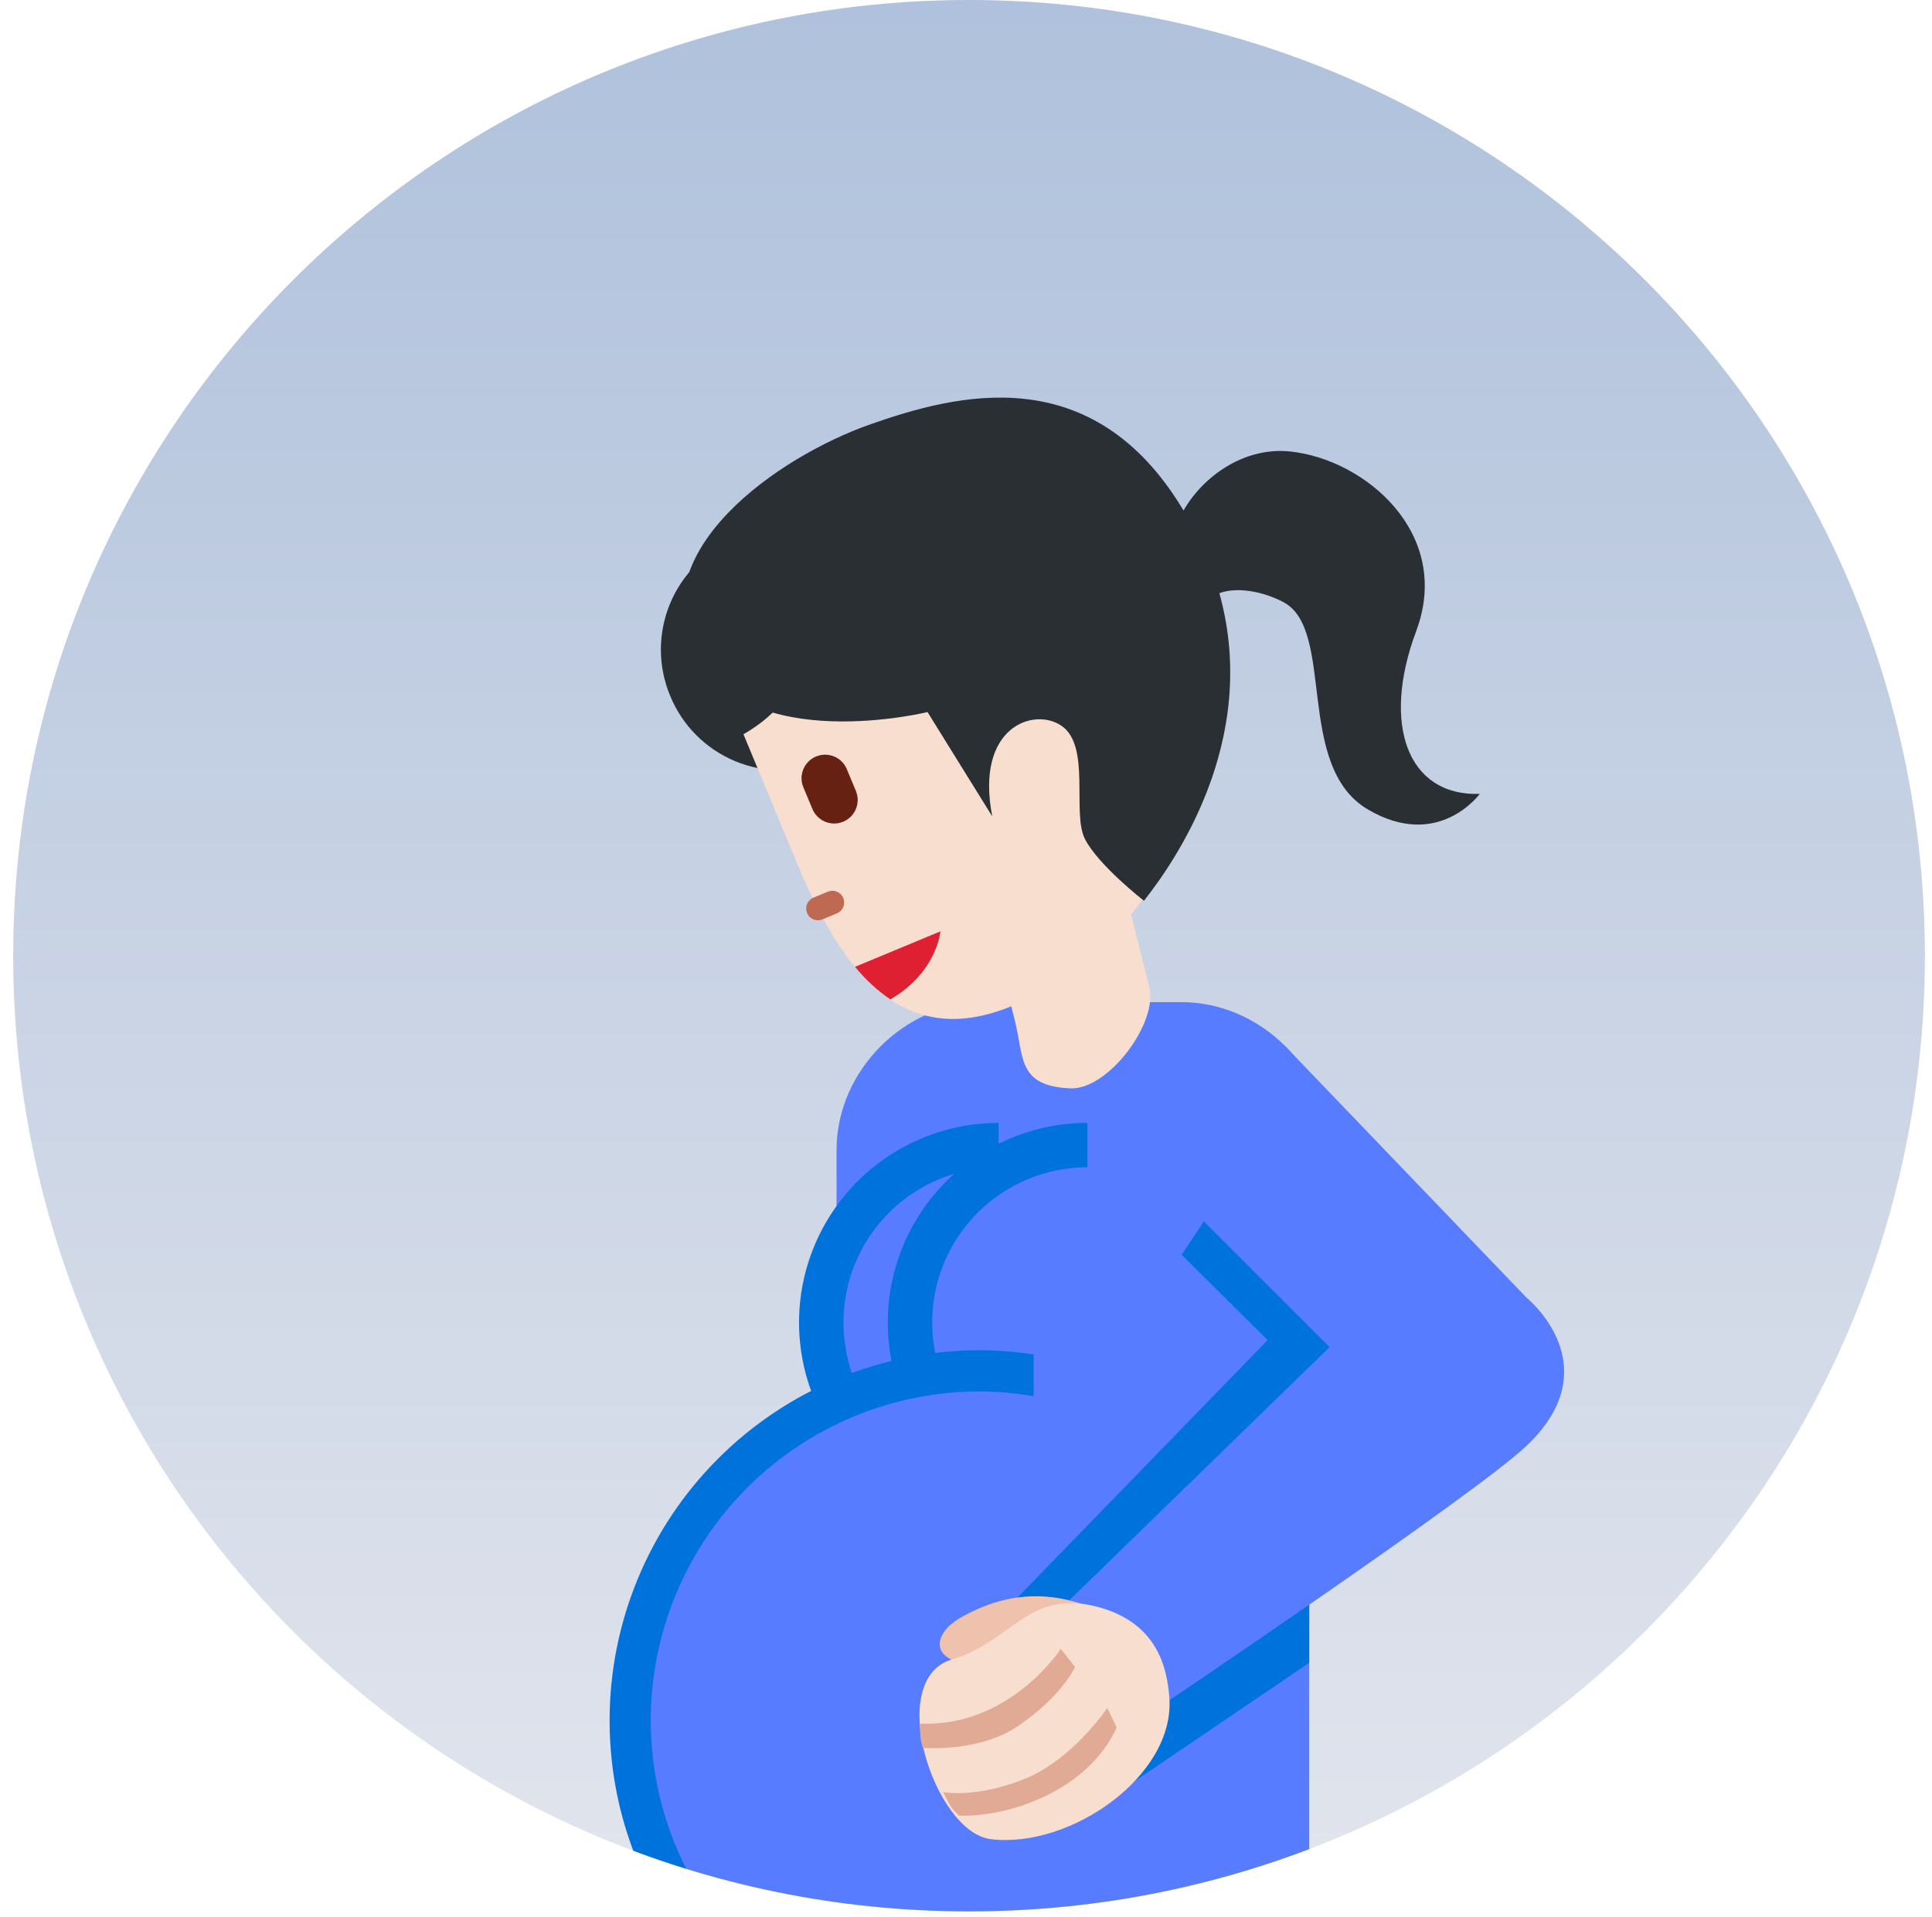
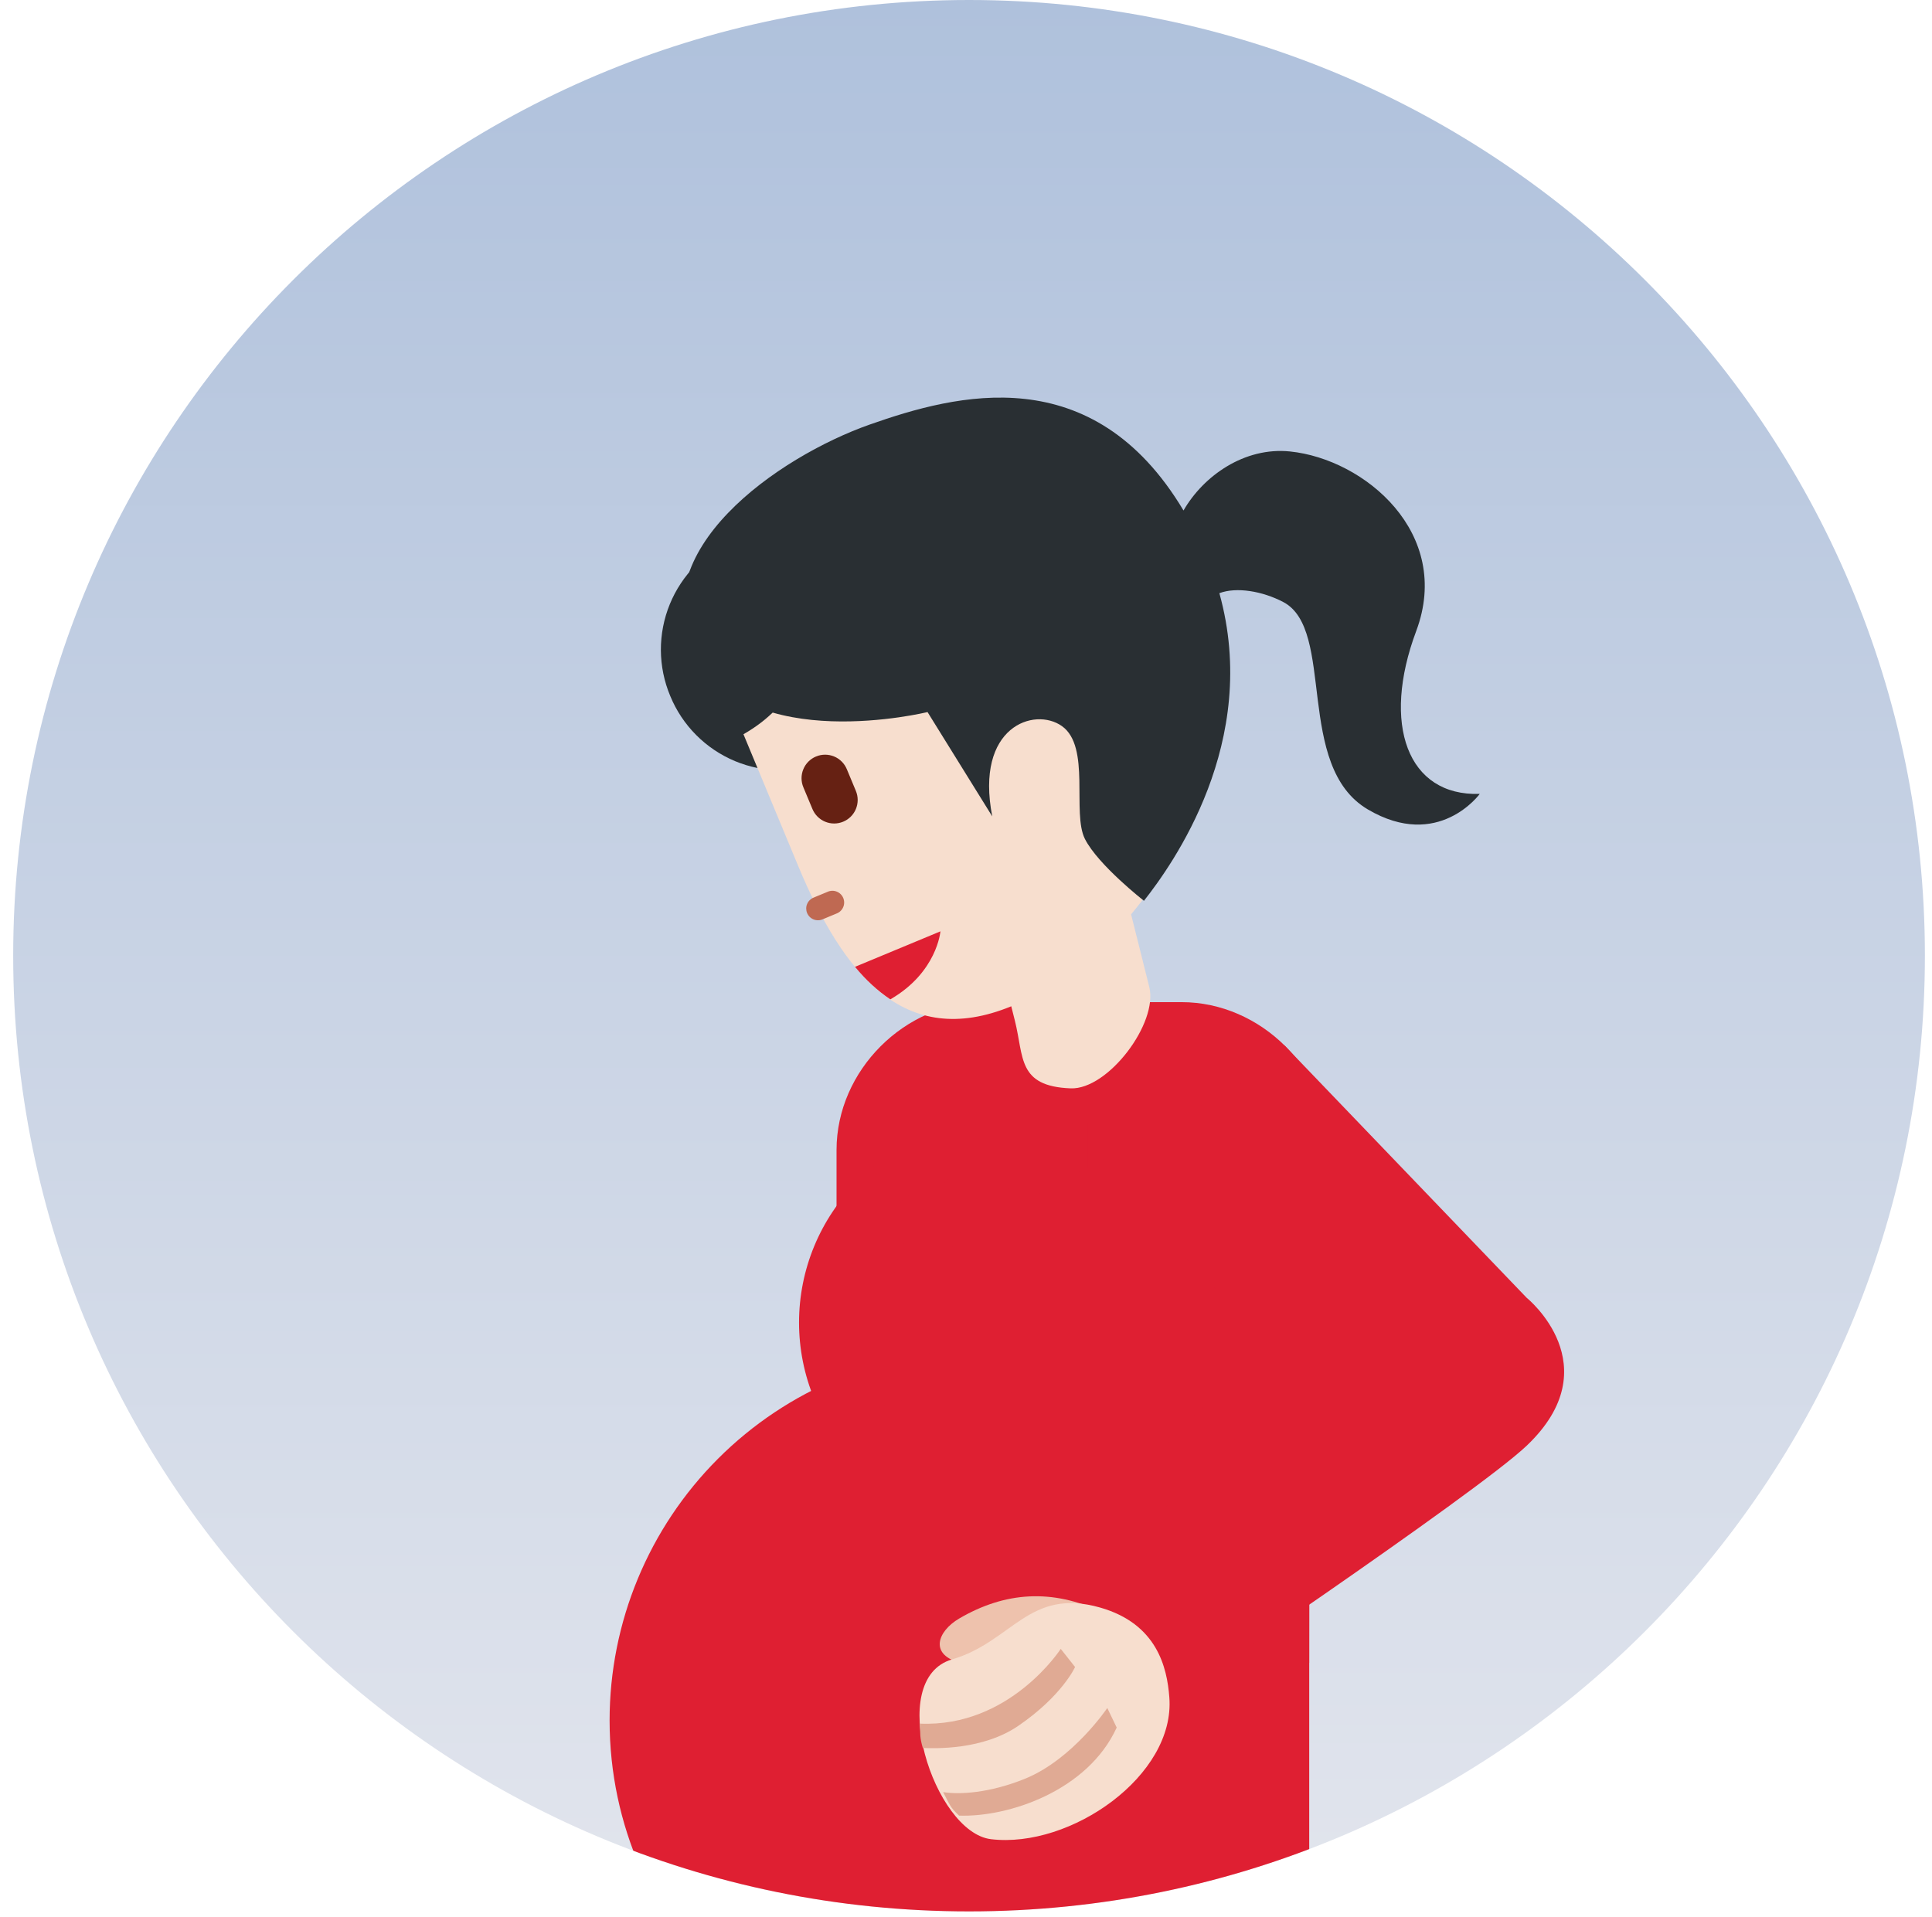
<svg xmlns="http://www.w3.org/2000/svg" width="127" height="126" viewBox="0 0 127 126" fill="none">
  <circle cx="63.7" cy="62.833" r="62.833" fill="url(#paint0_linear_4741_2340)" />
  <mask id="mask0_4741_2340" style="mask-type:alpha" maskUnits="userSpaceOnUse" x="0" y="0" width="127" height="126">
    <circle cx="63.7" cy="62.833" r="62.833" fill="url(#paint1_linear_4741_2340)" />
  </mask>
  <g mask="url(#mask0_4741_2340)">
-     <path d="M77.671 65.887H64.711C59.481 65.887 54.99 70.381 54.99 75.607V130.695H86.062V104.576L87.394 99.466V75.607C87.394 70.378 82.9 65.887 77.671 65.887Z" fill="#577CFF" />
-     <path d="M65.649 73.826C62.169 73.826 58.831 75.209 56.369 77.67C53.908 80.131 52.525 83.469 52.525 86.95C52.525 90.431 53.908 93.769 56.369 96.23C58.831 98.691 62.169 100.074 65.649 100.074V73.826Z" fill="#0072DB" />
-     <path d="M65.651 76.742C62.944 76.742 60.347 77.818 58.433 79.732C56.519 81.646 55.443 84.242 55.443 86.95C55.443 89.657 56.519 92.253 58.433 94.167C60.347 96.082 62.944 97.157 65.651 97.157V76.742Z" fill="#577CFF" />
-     <path d="M71.483 73.826C68.002 73.826 64.664 75.209 62.203 77.67C59.742 80.131 58.359 83.469 58.359 86.95C58.359 90.431 59.742 93.769 62.203 96.23C64.664 98.691 68.002 100.074 71.483 100.074V73.826Z" fill="#0072DB" />
-     <path d="M71.483 76.742C68.776 76.742 66.179 77.818 64.265 79.732C62.351 81.646 61.275 84.242 61.275 86.95C61.275 89.657 62.351 92.253 64.265 94.167C66.179 96.082 68.776 97.157 71.483 97.157V76.742Z" fill="#577CFF" />
-     <path d="M47.608 130.695H68.472V89.136C67.132 88.902 65.775 88.78 64.415 88.772C57.959 88.772 51.767 91.336 47.202 95.901C42.637 100.467 40.072 106.658 40.072 113.115C40.072 120.032 42.971 126.262 47.608 130.695Z" fill="#0072DB" />
-     <path d="M67.952 78.699V91.796C66.783 91.593 65.6 91.486 64.414 91.478C61.573 91.478 58.759 92.037 56.134 93.124C53.508 94.212 51.123 95.805 49.114 97.815C47.105 99.824 45.511 102.209 44.424 104.835C43.336 107.46 42.777 110.274 42.777 113.115C42.778 116.555 43.599 119.945 45.175 123.002C46.75 126.06 49.032 128.698 51.833 130.695H83.027V70.422L67.952 78.699Z" fill="#577CFF" />
-     <path d="M84.427 72.367L98.571 87.282L86.066 100.438L86.06 109.321L74.569 117.119L66.867 105.048L83.33 88.104L77.675 82.496L84.427 72.367Z" fill="#0072DB" />
-     <path d="M84.423 68.721L100.359 85.327C100.359 85.327 105.891 89.783 100.359 95.047C97.037 98.206 76.222 112.225 76.222 112.225L69.742 105.744L87.398 88.567L77.675 78.846L84.423 68.721Z" fill="#577CFF" />
+     <path d="M77.671 65.887H64.711C59.481 65.887 54.99 70.381 54.99 75.607V130.695H86.062V104.576L87.394 99.466V75.607C87.394 70.378 82.9 65.887 77.671 65.887Z" fill="#DF1F32" />
+     <path d="M65.649 73.826C62.169 73.826 58.831 75.209 56.369 77.67C53.908 80.131 52.525 83.469 52.525 86.95C52.525 90.431 53.908 93.769 56.369 96.23C58.831 98.691 62.169 100.074 65.649 100.074V73.826Z" fill="#DF1F32" />
+     <path d="M65.651 76.742C62.944 76.742 60.347 77.818 58.433 79.732C56.519 81.646 55.443 84.242 55.443 86.95C55.443 89.657 56.519 92.253 58.433 94.167C60.347 96.082 62.944 97.157 65.651 97.157V76.742Z" fill="#DF1F32" />
+     <path d="M71.483 73.826C68.002 73.826 64.664 75.209 62.203 77.67C59.742 80.131 58.359 83.469 58.359 86.95C58.359 90.431 59.742 93.769 62.203 96.23C64.664 98.691 68.002 100.074 71.483 100.074V73.826Z" fill="#DF1F32" />
+     <path d="M71.483 76.742C68.776 76.742 66.179 77.818 64.265 79.732C62.351 81.646 61.275 84.242 61.275 86.95C61.275 89.657 62.351 92.253 64.265 94.167C66.179 96.082 68.776 97.157 71.483 97.157V76.742Z" fill="#DF1F32" />
+     <path d="M47.608 130.695H68.472V89.136C67.132 88.902 65.775 88.78 64.415 88.772C57.959 88.772 51.767 91.336 47.202 95.901C42.637 100.467 40.072 106.658 40.072 113.115C40.072 120.032 42.971 126.262 47.608 130.695Z" fill="#DF1F32" />
+     <path d="M67.952 78.699V91.796C66.783 91.593 65.6 91.486 64.414 91.478C61.573 91.478 58.759 92.037 56.134 93.124C53.508 94.212 51.123 95.805 49.114 97.815C47.105 99.824 45.511 102.209 44.424 104.835C43.336 107.46 42.777 110.274 42.777 113.115C42.778 116.555 43.599 119.945 45.175 123.002C46.75 126.06 49.032 128.698 51.833 130.695H83.027V70.422L67.952 78.699Z" fill="#DF1F32" />
+     <path d="M84.427 72.367L98.571 87.282L86.066 100.438L86.06 109.321L74.569 117.119L66.867 105.048L83.33 88.104L77.675 82.496L84.427 72.367Z" fill="#DF1F32" />
+     <path d="M84.423 68.721L100.359 85.327C100.359 85.327 105.891 89.783 100.359 95.047C97.037 98.206 76.222 112.225 76.222 112.225L69.742 105.744L87.398 88.567L77.675 78.846L84.423 68.721Z" fill="#DF1F32" />
    <path d="M72.447 105.996C69.169 104.436 66.06 104.651 63.054 106.41C61.616 107.253 61.03 108.828 63.231 109.35C65.442 109.866 72.447 105.996 72.447 105.996Z" fill="#EEC2AD" />
    <path d="M76.866 111.589C77.271 116.737 70.374 121.546 65.142 120.919C61.403 120.47 58.148 110.396 62.584 109.098C66.539 107.944 67.633 104.351 72.325 105.692C76.052 106.76 76.717 109.612 76.866 111.589Z" fill="#F7DECE" />
    <path d="M73.406 113.58L72.788 112.294C72.788 112.294 70.539 115.639 67.413 116.931C65.042 117.899 63.044 117.995 61.997 117.823C62.446 118.678 62.455 118.824 63.044 119.369C66.302 119.483 71.507 117.736 73.406 113.58ZM66.94 113.466C69.827 111.489 70.67 109.599 70.67 109.599L69.728 108.406C69.728 108.406 66.389 113.586 60.463 113.32C60.507 114.044 60.448 114.184 60.661 114.924C61.457 114.951 64.595 115.07 66.94 113.466Z" fill="#E0AA94" />
    <path d="M58.573 39.729C58.975 40.684 59.184 41.708 59.189 42.744C59.195 43.78 58.996 44.806 58.604 45.765C58.212 46.724 57.636 47.596 56.907 48.332C56.178 49.068 55.311 49.653 54.356 50.053C53.398 50.448 52.372 50.65 51.336 50.648C50.3 50.646 49.274 50.439 48.318 50.041C47.361 49.642 46.493 49.059 45.762 48.324C45.031 47.59 44.452 46.718 44.059 45.76C43.657 44.805 43.448 43.78 43.443 42.744C43.439 41.709 43.638 40.682 44.03 39.723C44.422 38.764 45 37.892 45.729 37.156C46.459 36.421 47.326 35.836 48.281 35.436C49.239 35.042 50.265 34.84 51.301 34.842C52.336 34.844 53.361 35.05 54.317 35.449C55.273 35.848 56.141 36.431 56.871 37.166C57.602 37.9 58.18 38.771 58.573 39.729Z" fill="#292F33" />
    <path d="M74.352 60.114C77.86 55.929 79.954 50.58 78.155 46.258L75.18 39.092C59.099 45.147 52.482 36.838 52.482 36.838C52.482 36.838 55.631 44.415 48.871 48.273L52.467 56.929C55.407 63.998 59.414 69.061 66.475 66.159L66.714 67.11C67.314 69.493 66.874 71.421 70.382 71.555C72.835 71.648 76.148 67.268 75.547 64.885L74.352 60.114Z" fill="#F7DECE" />
    <path d="M93.095 41.487C95.498 35.065 89.715 30.183 84.792 29.681C81.805 29.378 79.111 31.282 77.798 33.563C71.817 23.548 62.869 25.907 57.176 27.911C51.145 30.034 42.174 36.278 45.694 42.989C49.215 49.702 60.971 46.815 60.971 46.815L65.226 53.674C64.076 47.771 67.996 46.453 69.807 47.739C71.715 49.096 70.449 53.444 71.318 55.159C72.187 56.873 75.197 59.224 75.197 59.224C77.046 56.873 82.882 48.789 80.155 38.999C81.283 38.576 82.978 38.862 84.346 39.576C87.822 41.382 85.083 50.376 89.919 53.219C94.553 55.946 97.271 52.196 97.271 52.196C92.523 52.353 90.799 47.626 93.095 41.487Z" fill="#292F33" />
    <path d="M54.982 60.064L54.084 60.437C53.989 60.479 53.888 60.502 53.785 60.504C53.682 60.506 53.579 60.487 53.484 60.449C53.388 60.411 53.301 60.355 53.227 60.282C53.154 60.21 53.095 60.124 53.056 60.029C53.016 59.934 52.996 59.831 52.996 59.728C52.996 59.625 53.017 59.523 53.058 59.429C53.098 59.334 53.157 59.248 53.231 59.176C53.305 59.105 53.393 59.048 53.489 59.011L54.39 58.638C54.484 58.593 54.587 58.569 54.691 58.565C54.796 58.561 54.9 58.579 54.997 58.617C55.094 58.654 55.183 58.711 55.258 58.784C55.333 58.857 55.392 58.944 55.432 59.041C55.472 59.137 55.492 59.241 55.491 59.345C55.49 59.45 55.468 59.553 55.425 59.648C55.383 59.744 55.322 59.83 55.246 59.901C55.17 59.973 55.08 60.028 54.982 60.064Z" fill="#BF6952" />
    <path d="M55.424 54.024C55.045 54.181 54.621 54.181 54.242 54.024C53.864 53.868 53.563 53.568 53.406 53.19L52.808 51.758C52.65 51.379 52.65 50.953 52.807 50.574C52.963 50.194 53.264 49.893 53.643 49.736C54.022 49.578 54.448 49.578 54.828 49.734C55.207 49.891 55.508 50.192 55.666 50.571L56.261 52C56.339 52.188 56.38 52.389 56.38 52.593C56.38 52.796 56.34 52.998 56.263 53.186C56.185 53.374 56.071 53.545 55.927 53.689C55.783 53.833 55.612 53.947 55.424 54.024Z" fill="#662113" />
    <path d="M56.205 63.566C56.914 64.426 57.69 65.143 58.526 65.703C61.603 63.927 61.819 61.232 61.819 61.232L56.351 63.504L56.205 63.566Z" fill="#DF1F32" />
  </g>
  <defs>
    <linearGradient id="paint0_linear_4741_2340" x1="63.7" y1="0" x2="63.7" y2="125.665" gradientUnits="userSpaceOnUse">
      <stop stop-color="#AFC1DC" />
      <stop offset="1" stop-color="#E2E5ED" />
    </linearGradient>
    <linearGradient id="paint1_linear_4741_2340" x1="63.7" y1="0" x2="63.7" y2="125.665" gradientUnits="userSpaceOnUse">
      <stop stop-color="#AFC1DC" />
      <stop offset="1" stop-color="#E2E5ED" />
    </linearGradient>
  </defs>
</svg>
